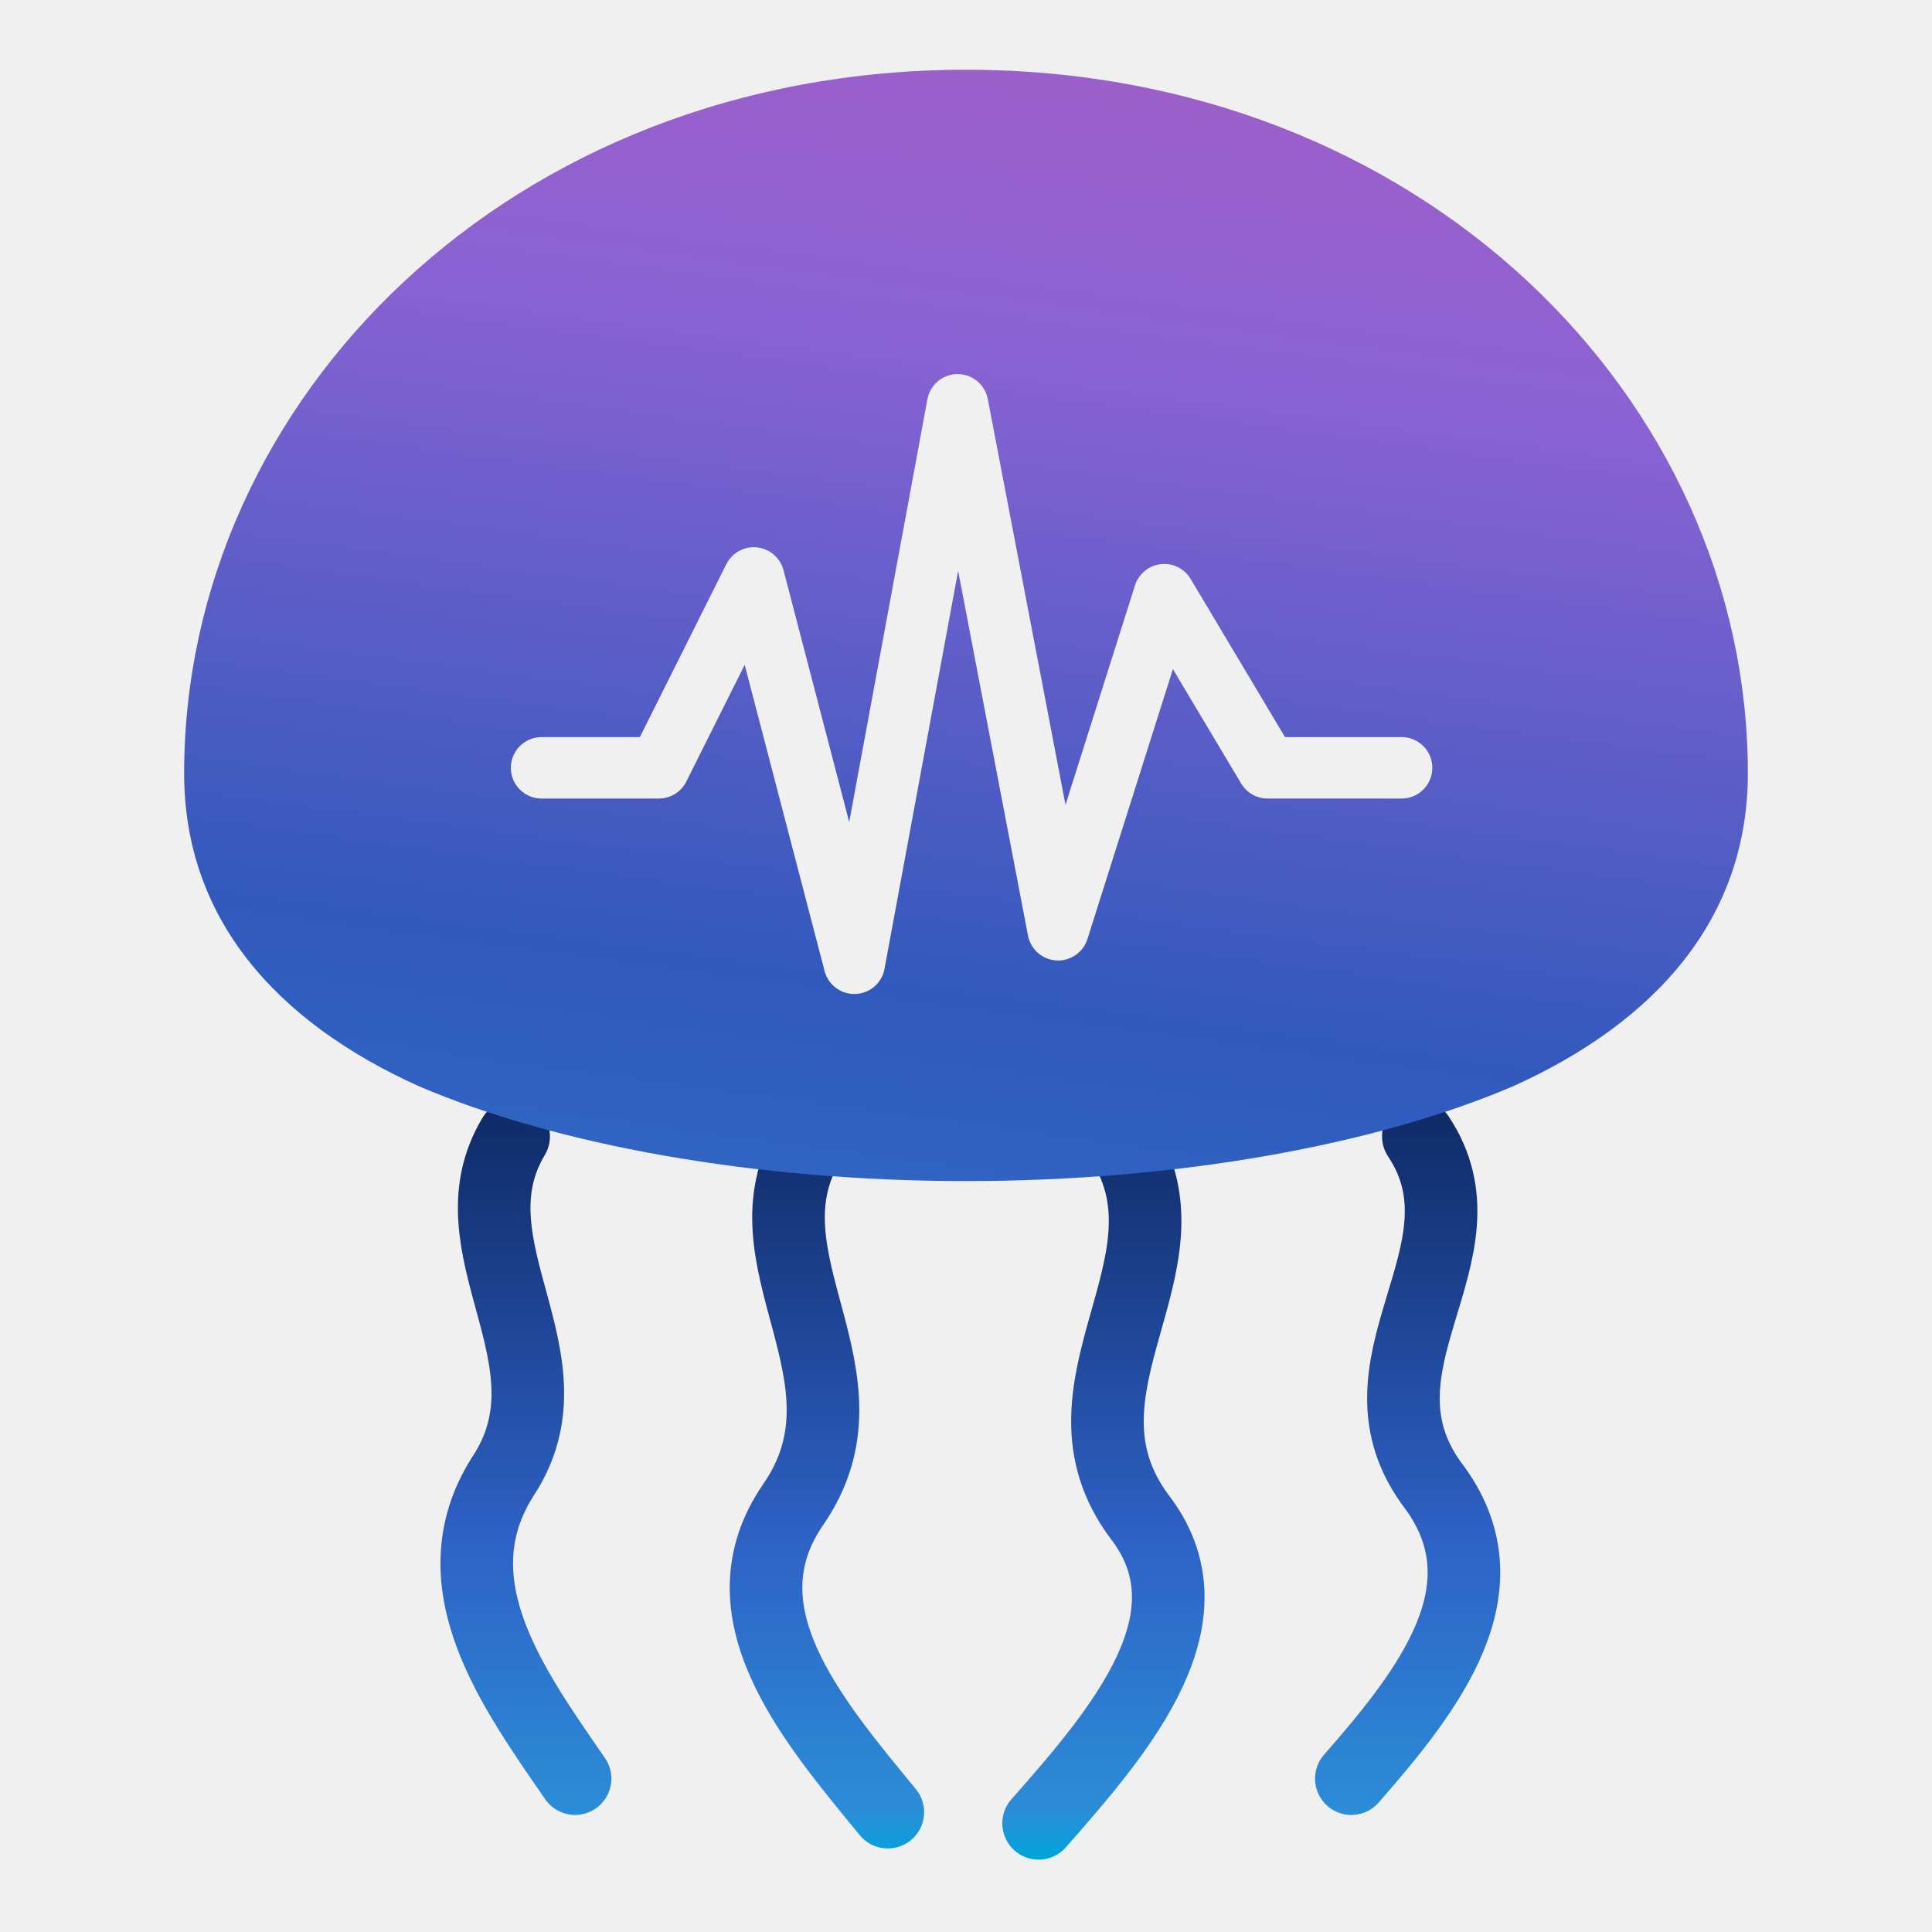
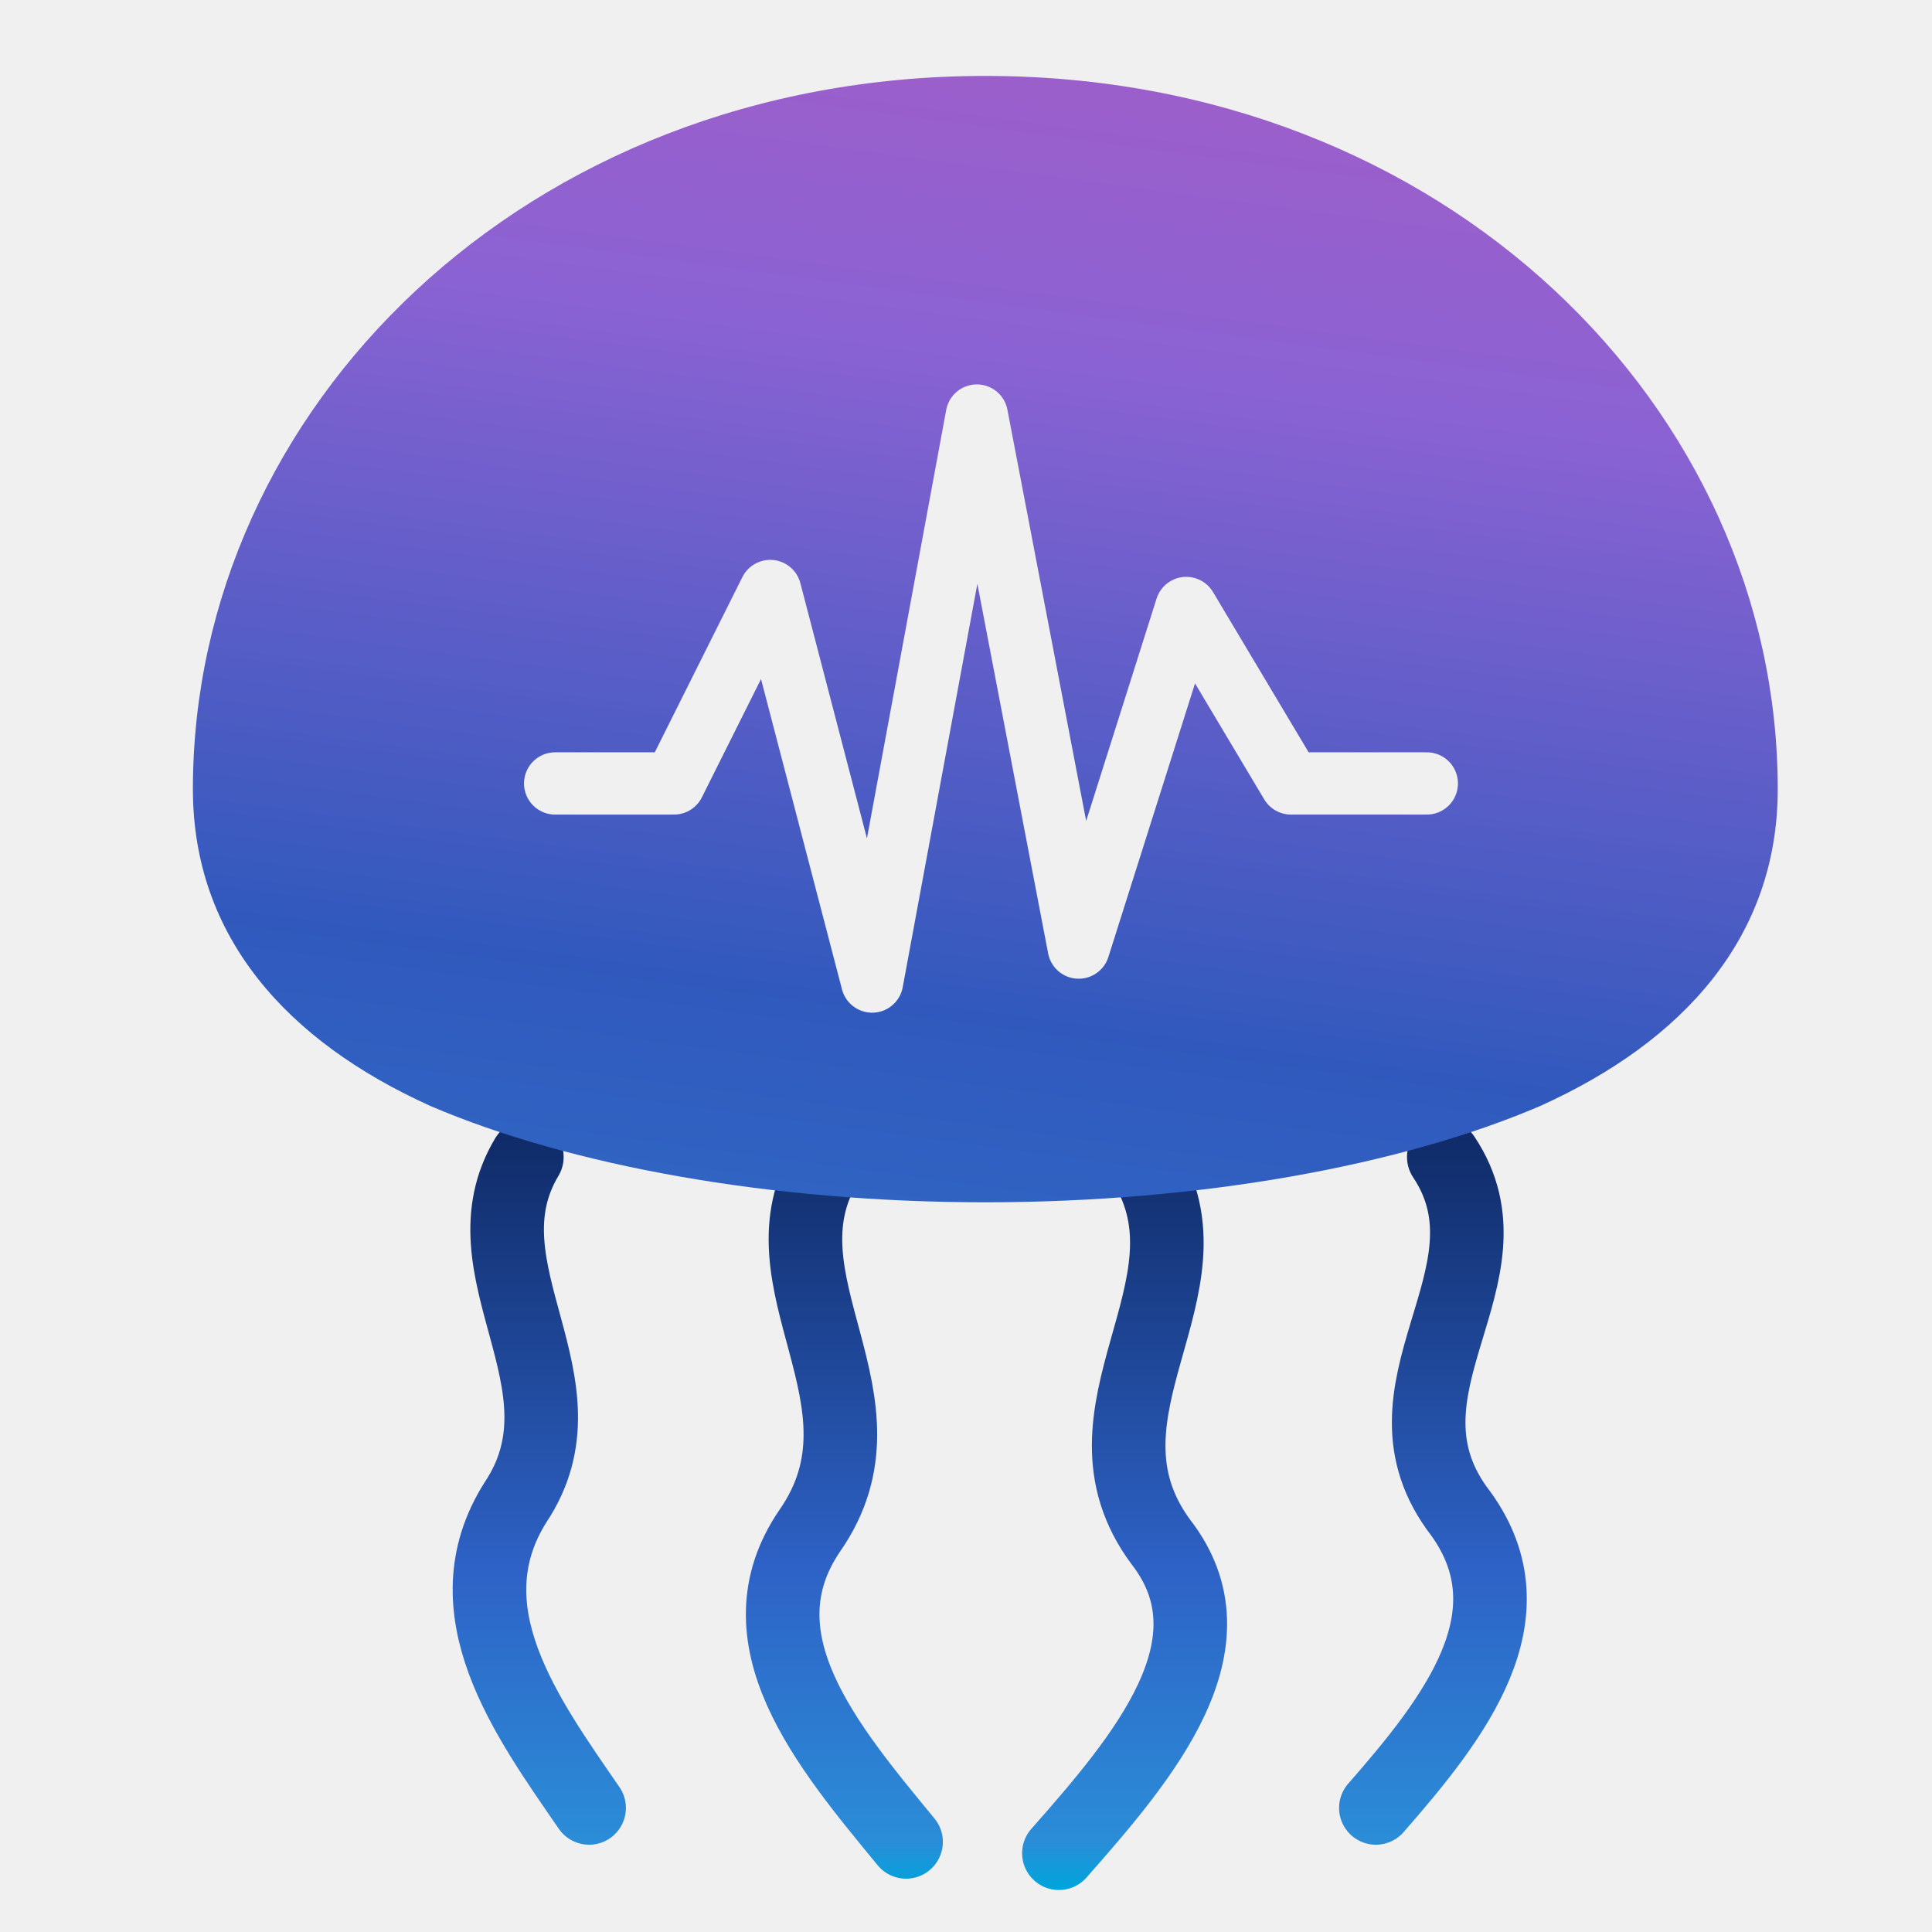
<svg xmlns="http://www.w3.org/2000/svg" viewBox="0 0 1024 1024" fill="none">
  <defs>
    <linearGradient id="atolla-gradient" x1="590" y1="84" x2="478" y2="914" gradientUnits="userSpaceOnUse">
      <stop offset="0%" stop-color="#AA5CC3" />
      <stop offset="22%" stop-color="#8B62D3" />
      <stop offset="50%" stop-color="#3159BD" />
      <stop offset="76%" stop-color="#2D78CE" />
      <stop offset="100%" stop-color="#57B3E8" />
    </linearGradient>
    <linearGradient id="atolla-tentacle-gradient" x1="512" y1="536" x2="512" y2="804" gradientUnits="userSpaceOnUse">
      <stop offset="0%" stop-color="#0F2A66" />
      <stop offset="58%" stop-color="#2E62C6" />
      <stop offset="94%" stop-color="#2B8DD8" />
      <stop offset="100%" stop-color="#00A4DC" />
    </linearGradient>
    <mask id="wave-cutout-mask" maskUnits="userSpaceOnUse" x="220" y="160" width="604" height="430">
      <rect x="220" y="160" width="604" height="430" fill="white" />
      <path d="M360 414L402 414L436 346L472 484L509 284L545 472L583 352L620 414L668 414" fill="none" stroke="black" stroke-width="22" stroke-linecap="round" stroke-linejoin="round" />
    </mask>
  </defs>
-   <g id="icon-tentacles" fill="none" stroke="url(#atolla-tentacle-gradient)" stroke-width="26" stroke-linecap="round" stroke-linejoin="round" transform="translate(-245.76 -205.76) scale(1.48)">
+   <g id="icon-tentacles" fill="none" stroke="url(#atolla-tentacle-gradient)" stroke-width="26" stroke-linecap="round" stroke-linejoin="round" transform="translate(-245.76 -205.76) scale(1.50)">
    <path d="M350 546C326 586 374 626 346 668C322 706 350 744 372 776" />
    <path d="M456 548C430 590 482 632 450 678C424 716 456 754 484 788" />
    <path d="M568 548C596 592 540 636 574 682C602 718 568 758 538 792" />
    <path d="M674 546C702 588 646 628 680 672C706 708 678 744 650 776" />
  </g>
-   <g id="icon-bell" fill="url(#atolla-gradient)" mask="url(#wave-cutout-mask)" transform="translate(-245.76 -205.76) scale(1.48)">
+   <g id="icon-bell" fill="url(#atolla-gradient)" mask="url(#wave-cutout-mask)" transform="translate(-245.76 -205.76) scale(1.50)">
    <path d="M512 164C349 164 232 282 232 416C232 468 265 505 316 528C365 549 436 562 512 562C588 562 659 549 708 528C759 505 792 468 792 416C792 282 675 164 512 164Z" />
  </g>
</svg>
